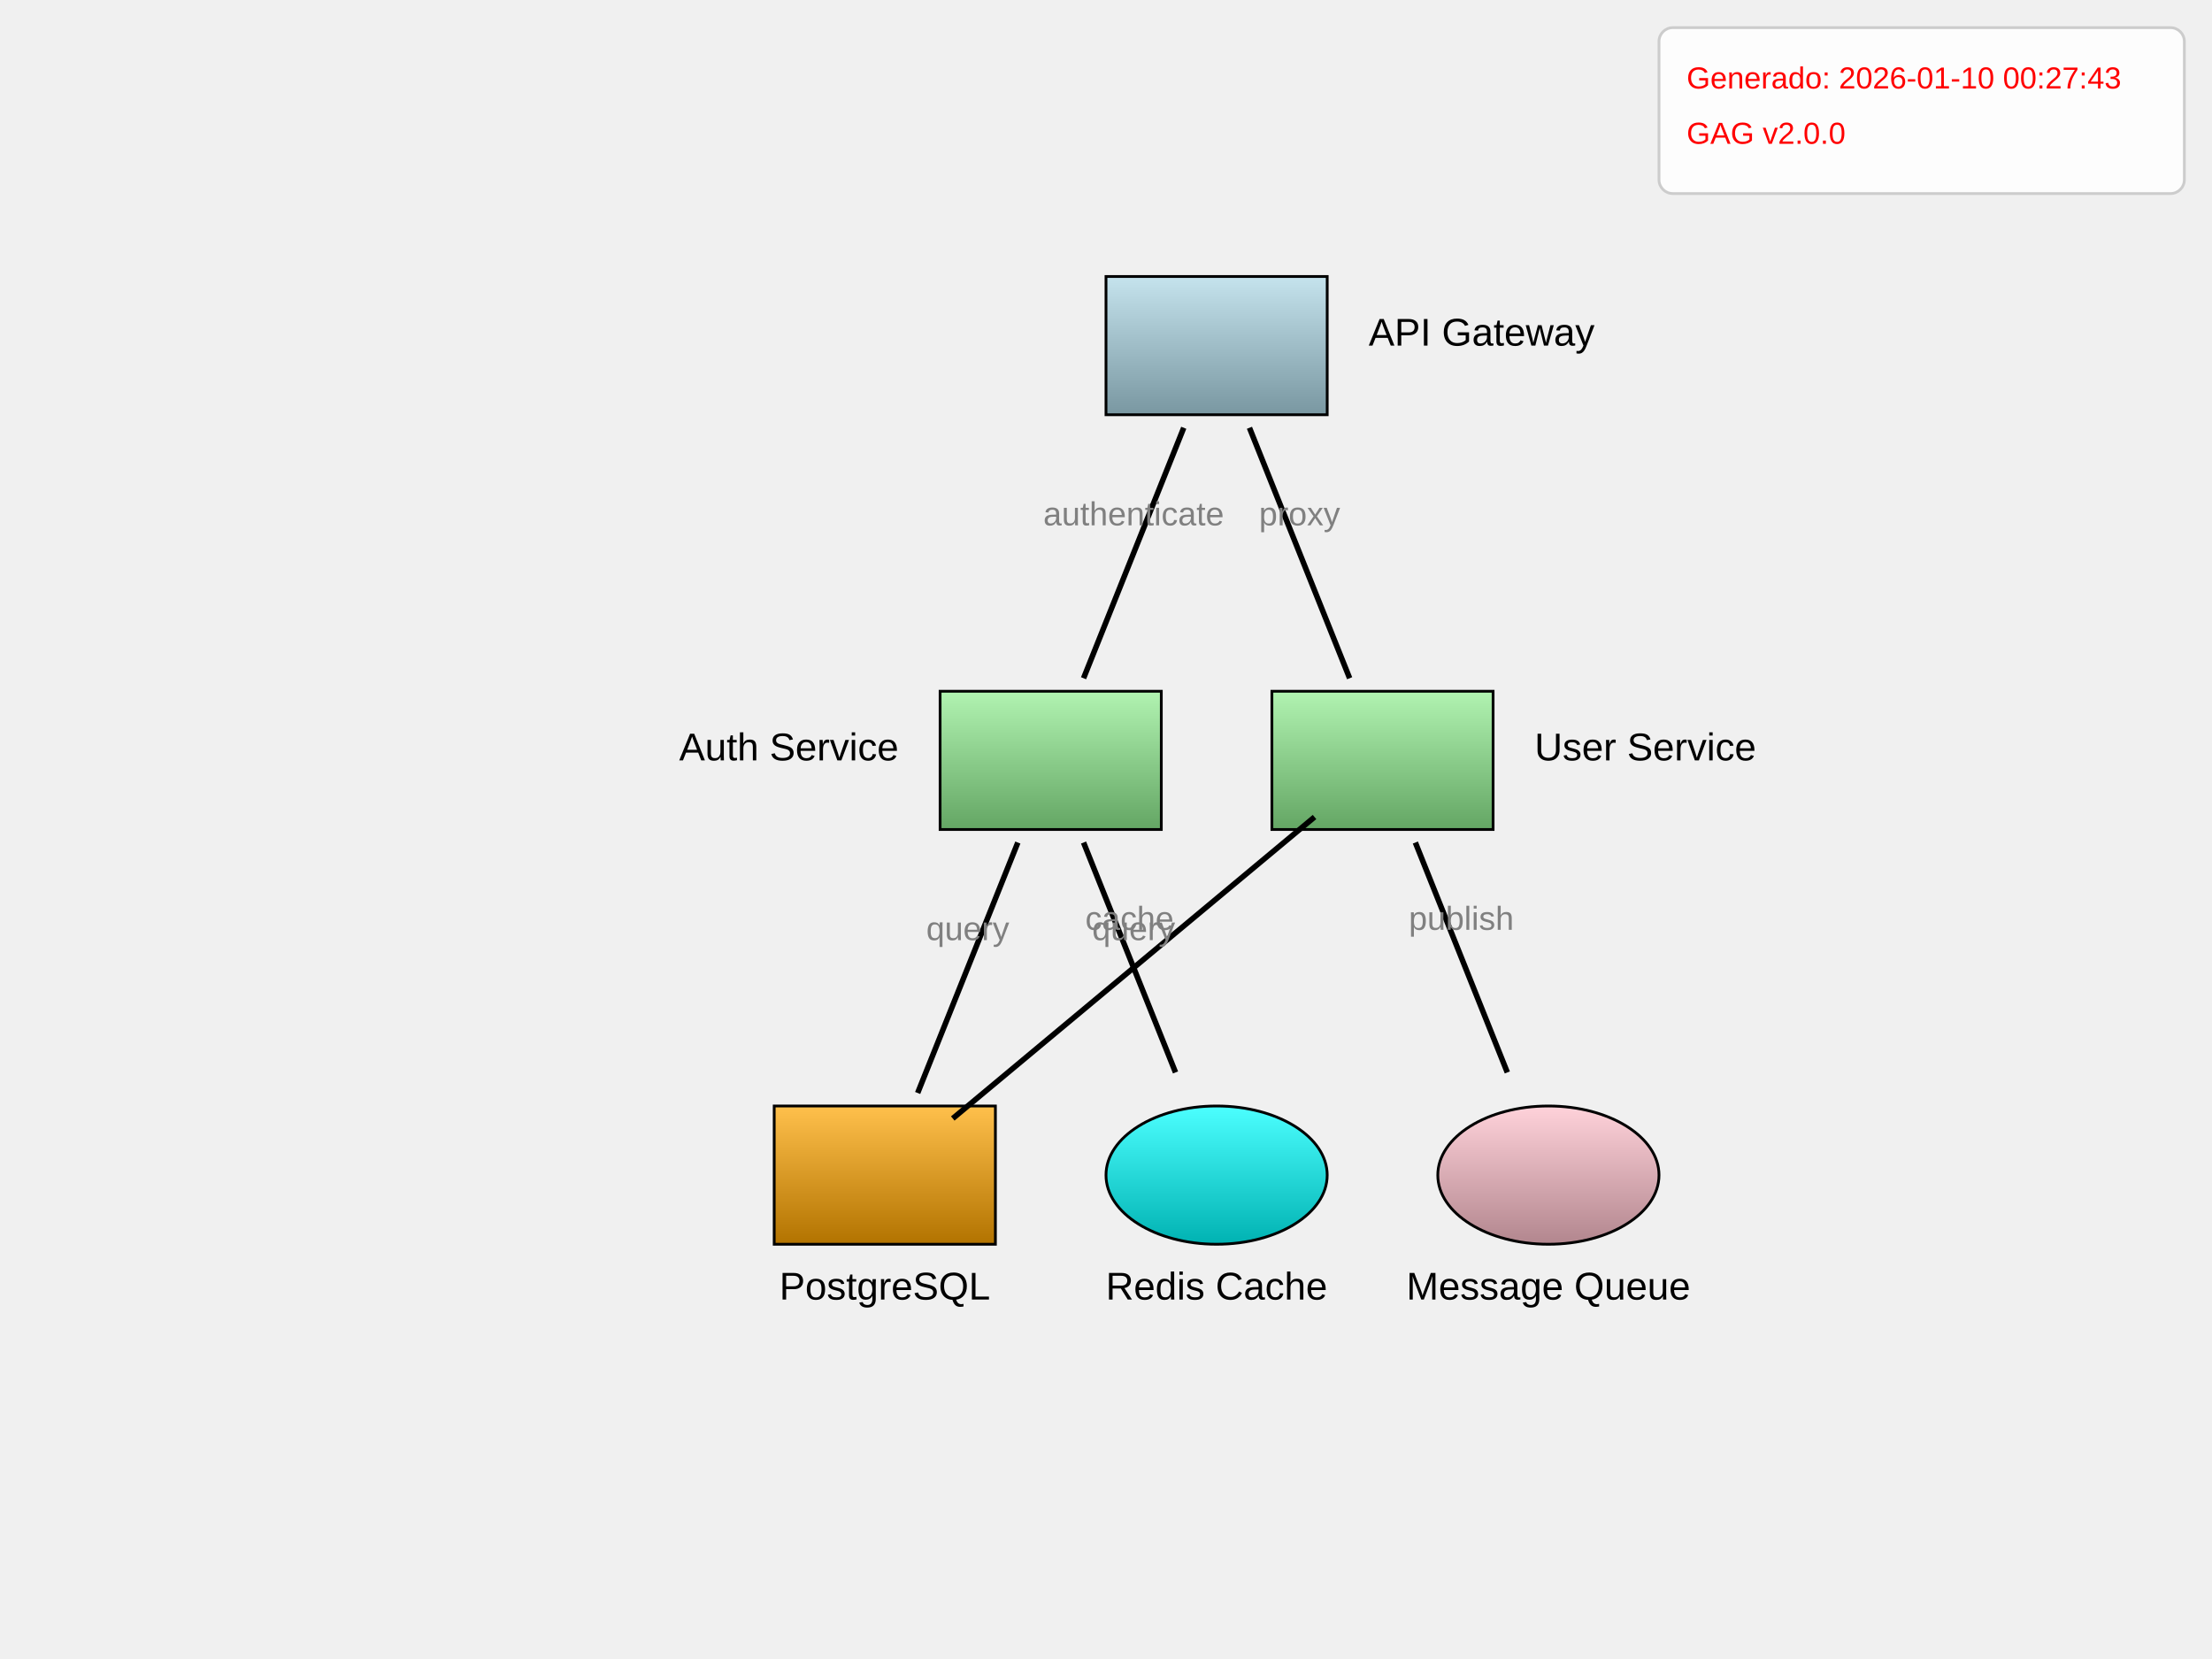
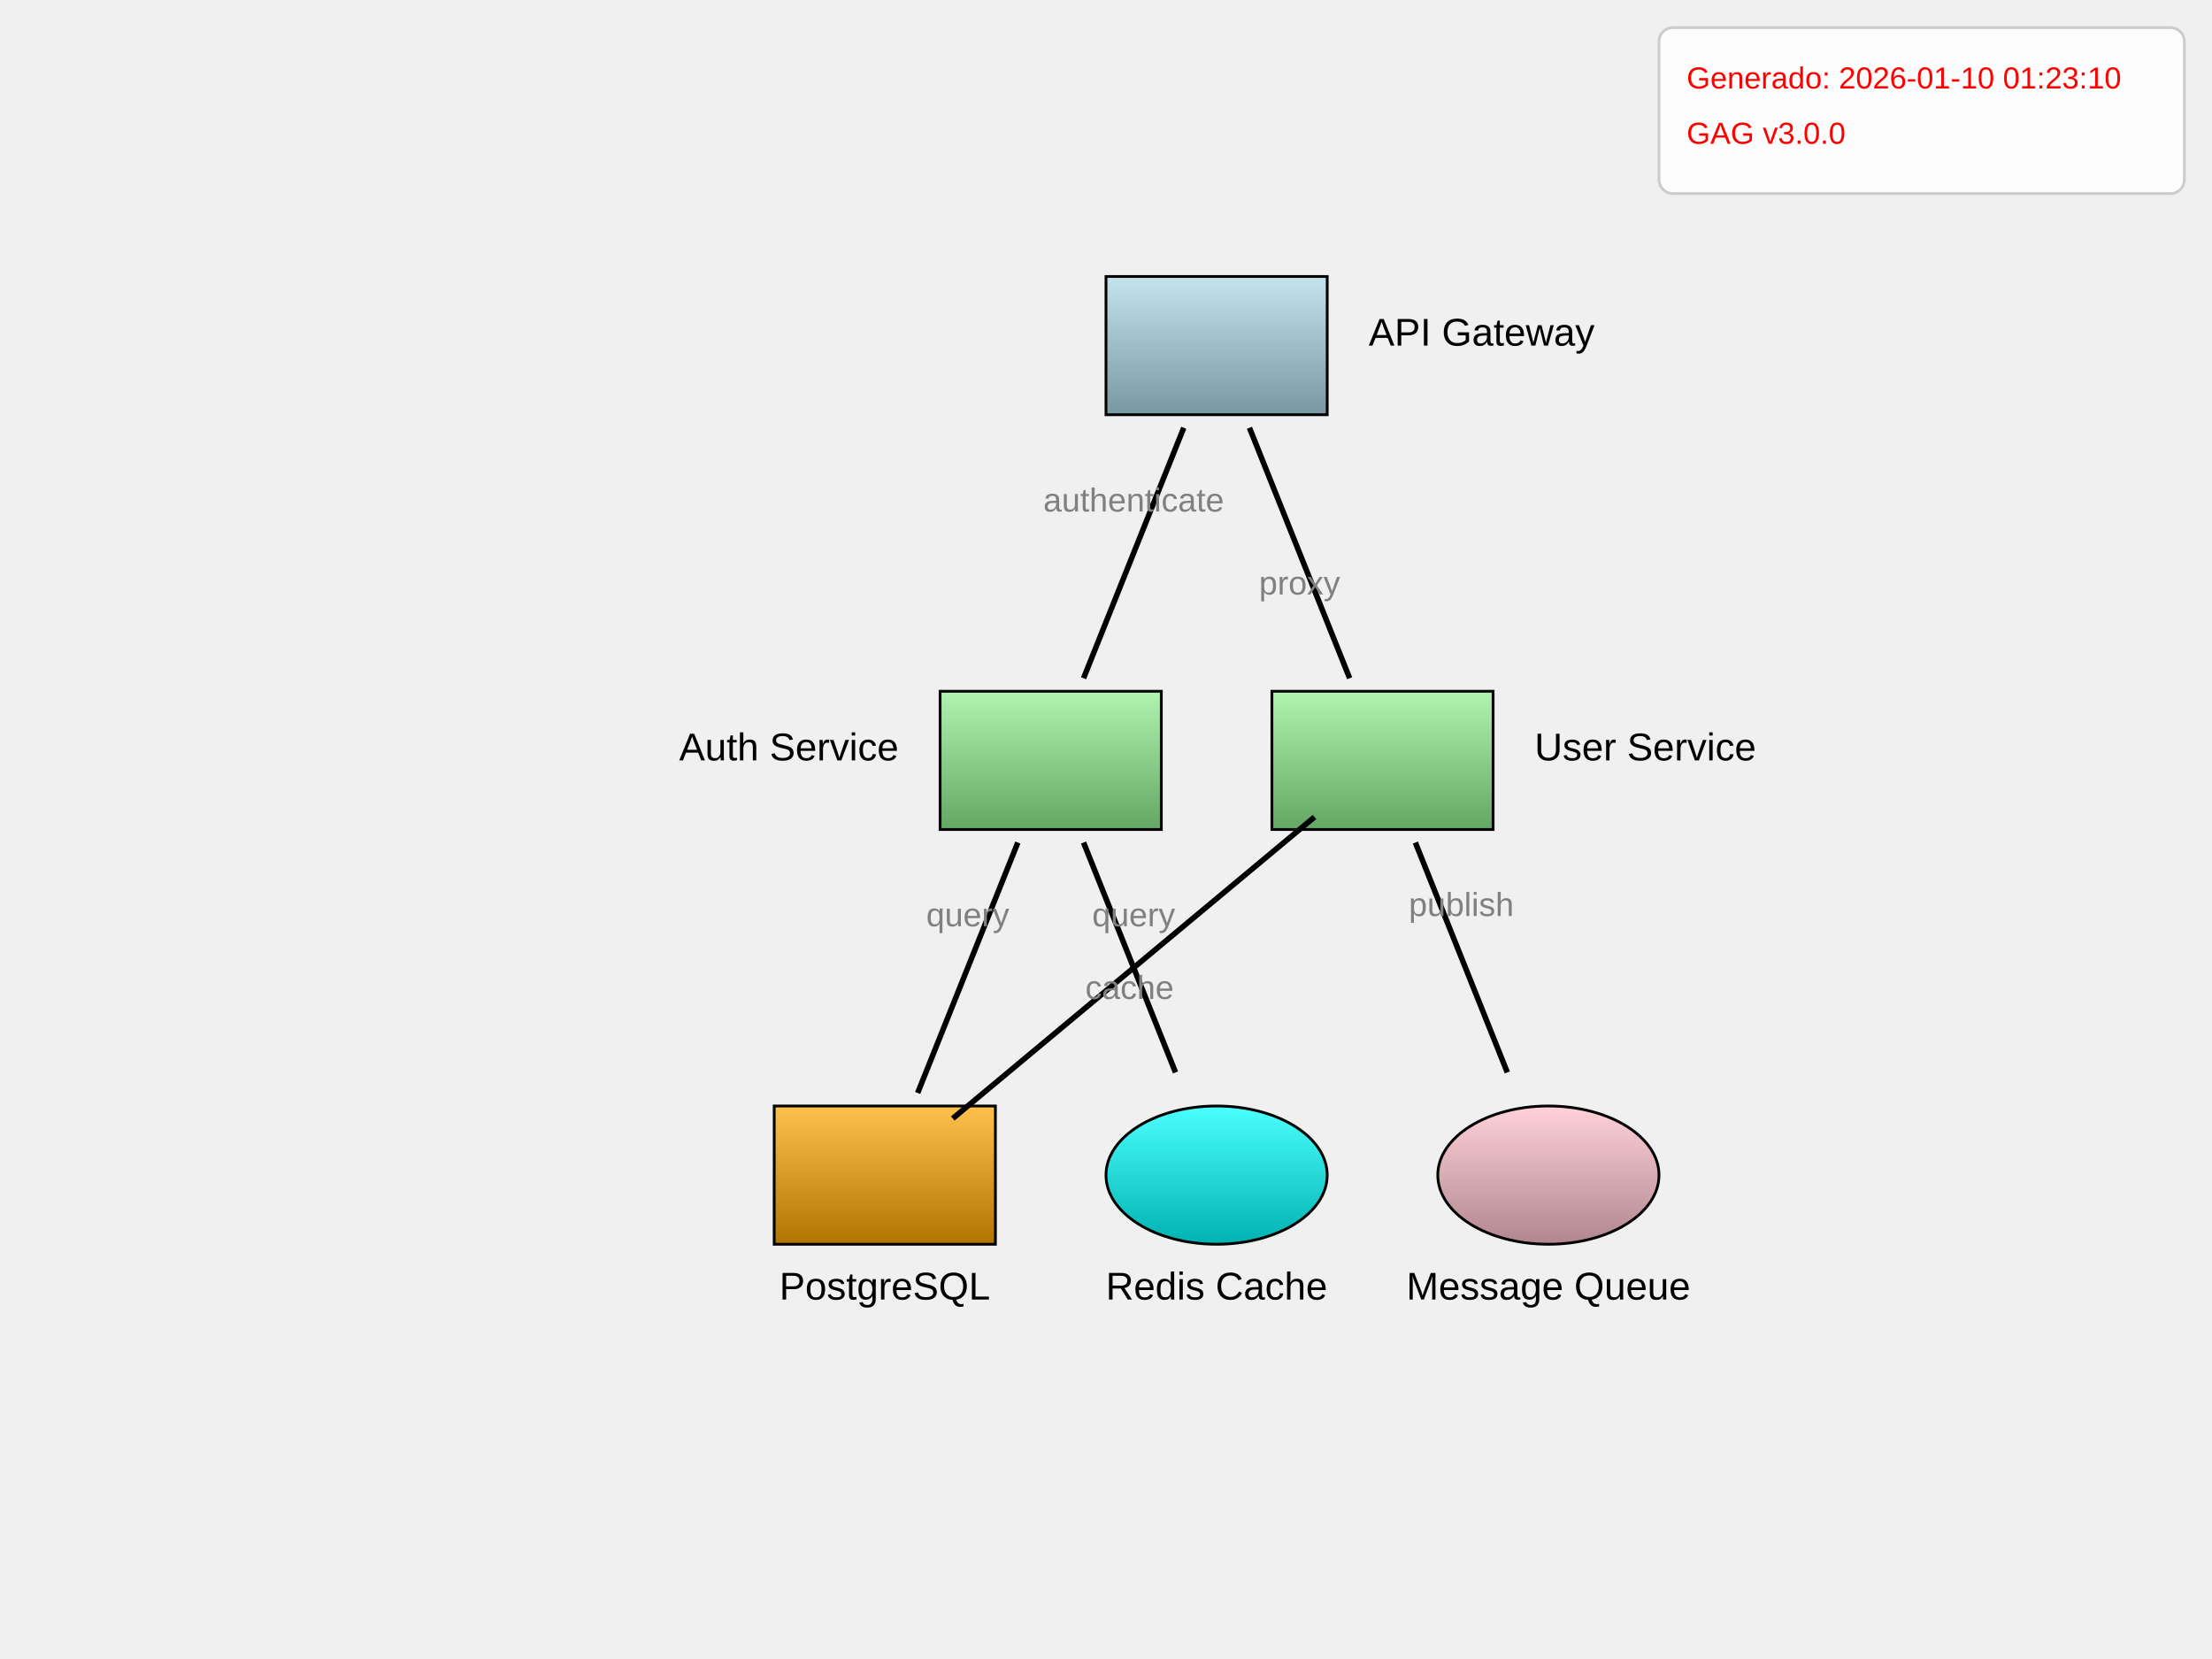
<svg xmlns="http://www.w3.org/2000/svg" baseProfile="full" height="600" version="1.1" viewBox="0,0,800,600" width="800">
  <defs>
    <marker id="arrow-end" markerHeight="10" markerWidth="10" orient="auto" refX="10" refY="5">
      <path d="M 0 0 L 10 5 L 0 10 z" fill="black" />
    </marker>
    <marker id="arrow-start" markerHeight="10" markerWidth="10" orient="auto" refX="0" refY="5">
      <path d="M 10 0 L 0 5 L 10 10 z" fill="black" />
    </marker>
    <linearGradient id="gradient-api-gateway" x1="0%" x2="0%" y1="0%" y2="100%">
      <stop offset="0%" stop-color="#c5e3ed" />
      <stop offset="100%" stop-color="#7997a1" />
    </linearGradient>
    <linearGradient id="gradient-auth-service" x1="0%" x2="0%" y1="0%" y2="100%">
      <stop offset="0%" stop-color="#b1f3b1" />
      <stop offset="100%" stop-color="#64a664" />
    </linearGradient>
    <linearGradient id="gradient-user-service" x1="0%" x2="0%" y1="0%" y2="100%">
      <stop offset="0%" stop-color="#b1f3b1" />
      <stop offset="100%" stop-color="#64a664" />
    </linearGradient>
    <linearGradient id="gradient-database" x1="0%" x2="0%" y1="0%" y2="100%">
      <stop offset="0%" stop-color="#ffc04c" />
      <stop offset="100%" stop-color="#b27300" />
    </linearGradient>
    <linearGradient id="gradient-redis" x1="0%" x2="0%" y1="0%" y2="100%">
      <stop offset="0%" stop-color="#4cffff" />
      <stop offset="100%" stop-color="#00b2b2" />
    </linearGradient>
    <linearGradient id="gradient-queue" x1="0%" x2="0%" y1="0%" y2="100%">
      <stop offset="0%" stop-color="#ffd2da" />
      <stop offset="100%" stop-color="#b2868e" />
    </linearGradient>
  </defs>
  <rect fill="white" fill-opacity="0.85" height="60" rx="5" ry="5" stroke="#CCCCCC" stroke-width="1" width="190" x="600" y="10" />
-   <text fill="#FF0000" font-family="Arial, monospace" font-size="11px" x="610" y="32">Generado: 2026-01-10 00:27:43</text>
-   <text fill="#FF0000" font-family="Arial, monospace" font-size="11px" x="610" y="52">GAG v2.0.0</text>
+   <text fill="#FF0000" font-family="Arial, monospace" font-size="11px" x="610" y="32">Generado: 2026-01-10 01:23:10</text>
+   <text fill="#FF0000" font-family="Arial, monospace" font-size="11px" x="610" y="52">GAG v3.0.0</text>
  <rect fill="url(#gradient-api-gateway)" height="50" stroke="black" width="80" x="400.0" y="100" />
  <rect fill="url(#gradient-auth-service)" height="50" stroke="black" width="80" x="340.0" y="250" />
  <rect fill="url(#gradient-user-service)" height="50" stroke="black" width="80" x="460.0" y="250" />
  <rect fill="url(#gradient-database)" height="50" stroke="black" width="80" x="280.0" y="400" />
  <ellipse cx="440.0" cy="425.0" fill="url(#gradient-redis)" rx="40.0" ry="25.0" stroke="black" />
  <ellipse cx="560.0" cy="425.0" fill="url(#gradient-queue)" rx="40.0" ry="25.0" stroke="black" />
  <line stroke="black" stroke-width="2" x1="428.115" x2="391.885" y1="154.711" y2="245.289" />
  <line stroke="black" stroke-width="2" x1="451.885" x2="488.115" y1="154.711" y2="245.289" />
  <line stroke="black" stroke-width="2" x1="368.115" x2="331.885" y1="304.711" y2="395.289" />
  <line stroke="black" stroke-width="2" x1="475.417" x2="344.583" y1="295.486" y2="404.514" />
  <line stroke="black" stroke-width="2" x1="391.885" x2="425.144" y1="304.711" y2="387.861" />
  <line stroke="black" stroke-width="2" x1="511.885" x2="545.144" y1="304.711" y2="387.861" />
  <text fill="black" font-family="Arial, sans-serif" font-size="14px" text-anchor="start" x="495.0" y="125.0">API Gateway</text>
  <text fill="black" font-family="Arial, sans-serif" font-size="14px" text-anchor="end" x="325.0" y="275.0">Auth Service</text>
  <text fill="black" font-family="Arial, sans-serif" font-size="14px" text-anchor="start" x="555.0" y="275.0">User Service</text>
  <text fill="black" font-family="Arial, sans-serif" font-size="14px" text-anchor="middle" x="320.0" y="470.0">PostgreSQL</text>
  <text fill="black" font-family="Arial, sans-serif" font-size="14px" text-anchor="middle" x="440.0" y="470.0">Redis Cache</text>
  <text fill="black" font-family="Arial, sans-serif" font-size="14px" text-anchor="middle" x="560.0" y="470.0">Message Queue</text>
-   <text fill="gray" font-family="Arial, sans-serif" font-size="12px" text-anchor="middle" x="410.0" y="190.0">authenticate</text>
-   <text fill="gray" font-family="Arial, sans-serif" font-size="12px" text-anchor="middle" x="470.0" y="190.0">proxy</text>
-   <text fill="gray" font-family="Arial, sans-serif" font-size="12px" text-anchor="middle" x="350.0" y="340.0">query</text>
-   <text fill="gray" font-family="Arial, sans-serif" font-size="12px" text-anchor="middle" x="410.0" y="340.0">query</text>
-   <text fill="gray" font-family="Arial, sans-serif" font-size="12px" text-anchor="middle" x="408.514" y="336.286">cache</text>
-   <text fill="gray" font-family="Arial, sans-serif" font-size="12px" text-anchor="middle" x="528.514" y="336.286">publish</text>
+   <text fill="gray" font-family="Arial, sans-serif" font-size="12px" text-anchor="middle" x="410.0" y="185.0">authenticate</text>
+   <text fill="gray" font-family="Arial, sans-serif" font-size="12px" text-anchor="middle" x="470.0" y="215.0">proxy</text>
+   <text fill="gray" font-family="Arial, sans-serif" font-size="12px" text-anchor="middle" x="350.0" y="335.0">query</text>
+   <text fill="gray" font-family="Arial, sans-serif" font-size="12px" text-anchor="middle" x="410.0" y="335.0">query</text>
+   <text fill="gray" font-family="Arial, sans-serif" font-size="12px" text-anchor="middle" x="408.514" y="361.286">cache</text>
+   <text fill="gray" font-family="Arial, sans-serif" font-size="12px" text-anchor="middle" x="528.514" y="331.286">publish</text>
</svg>
